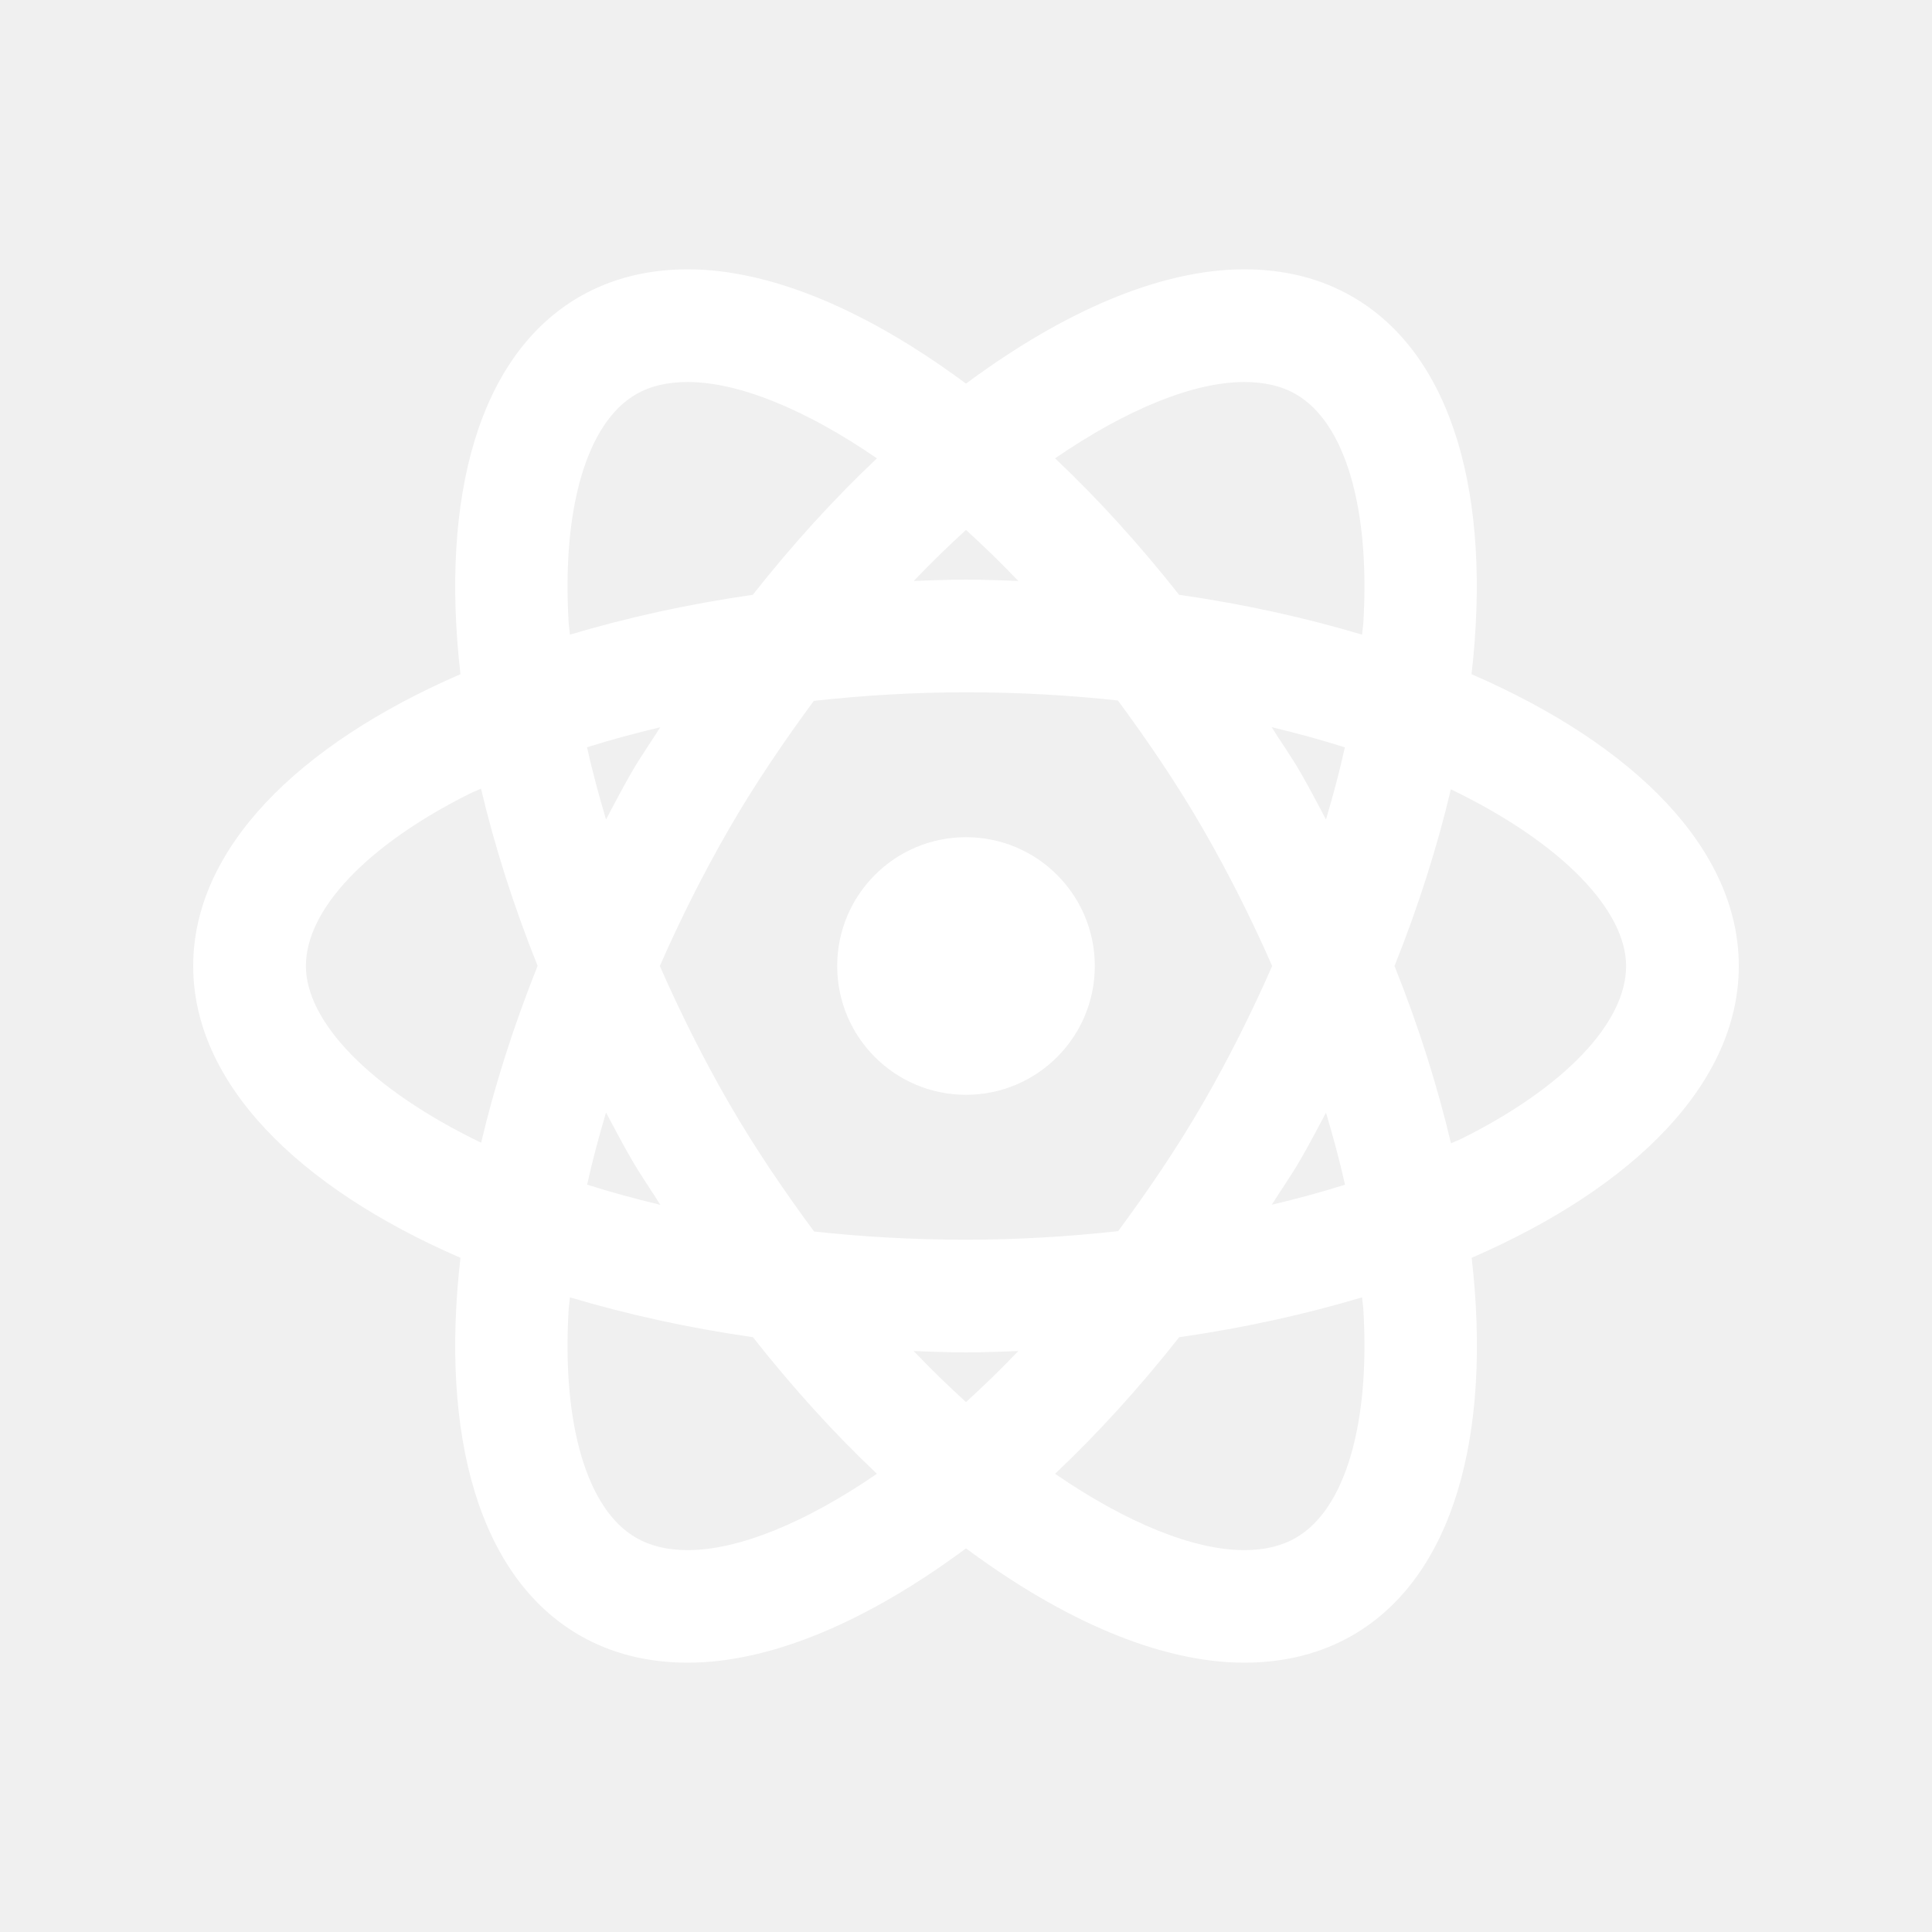
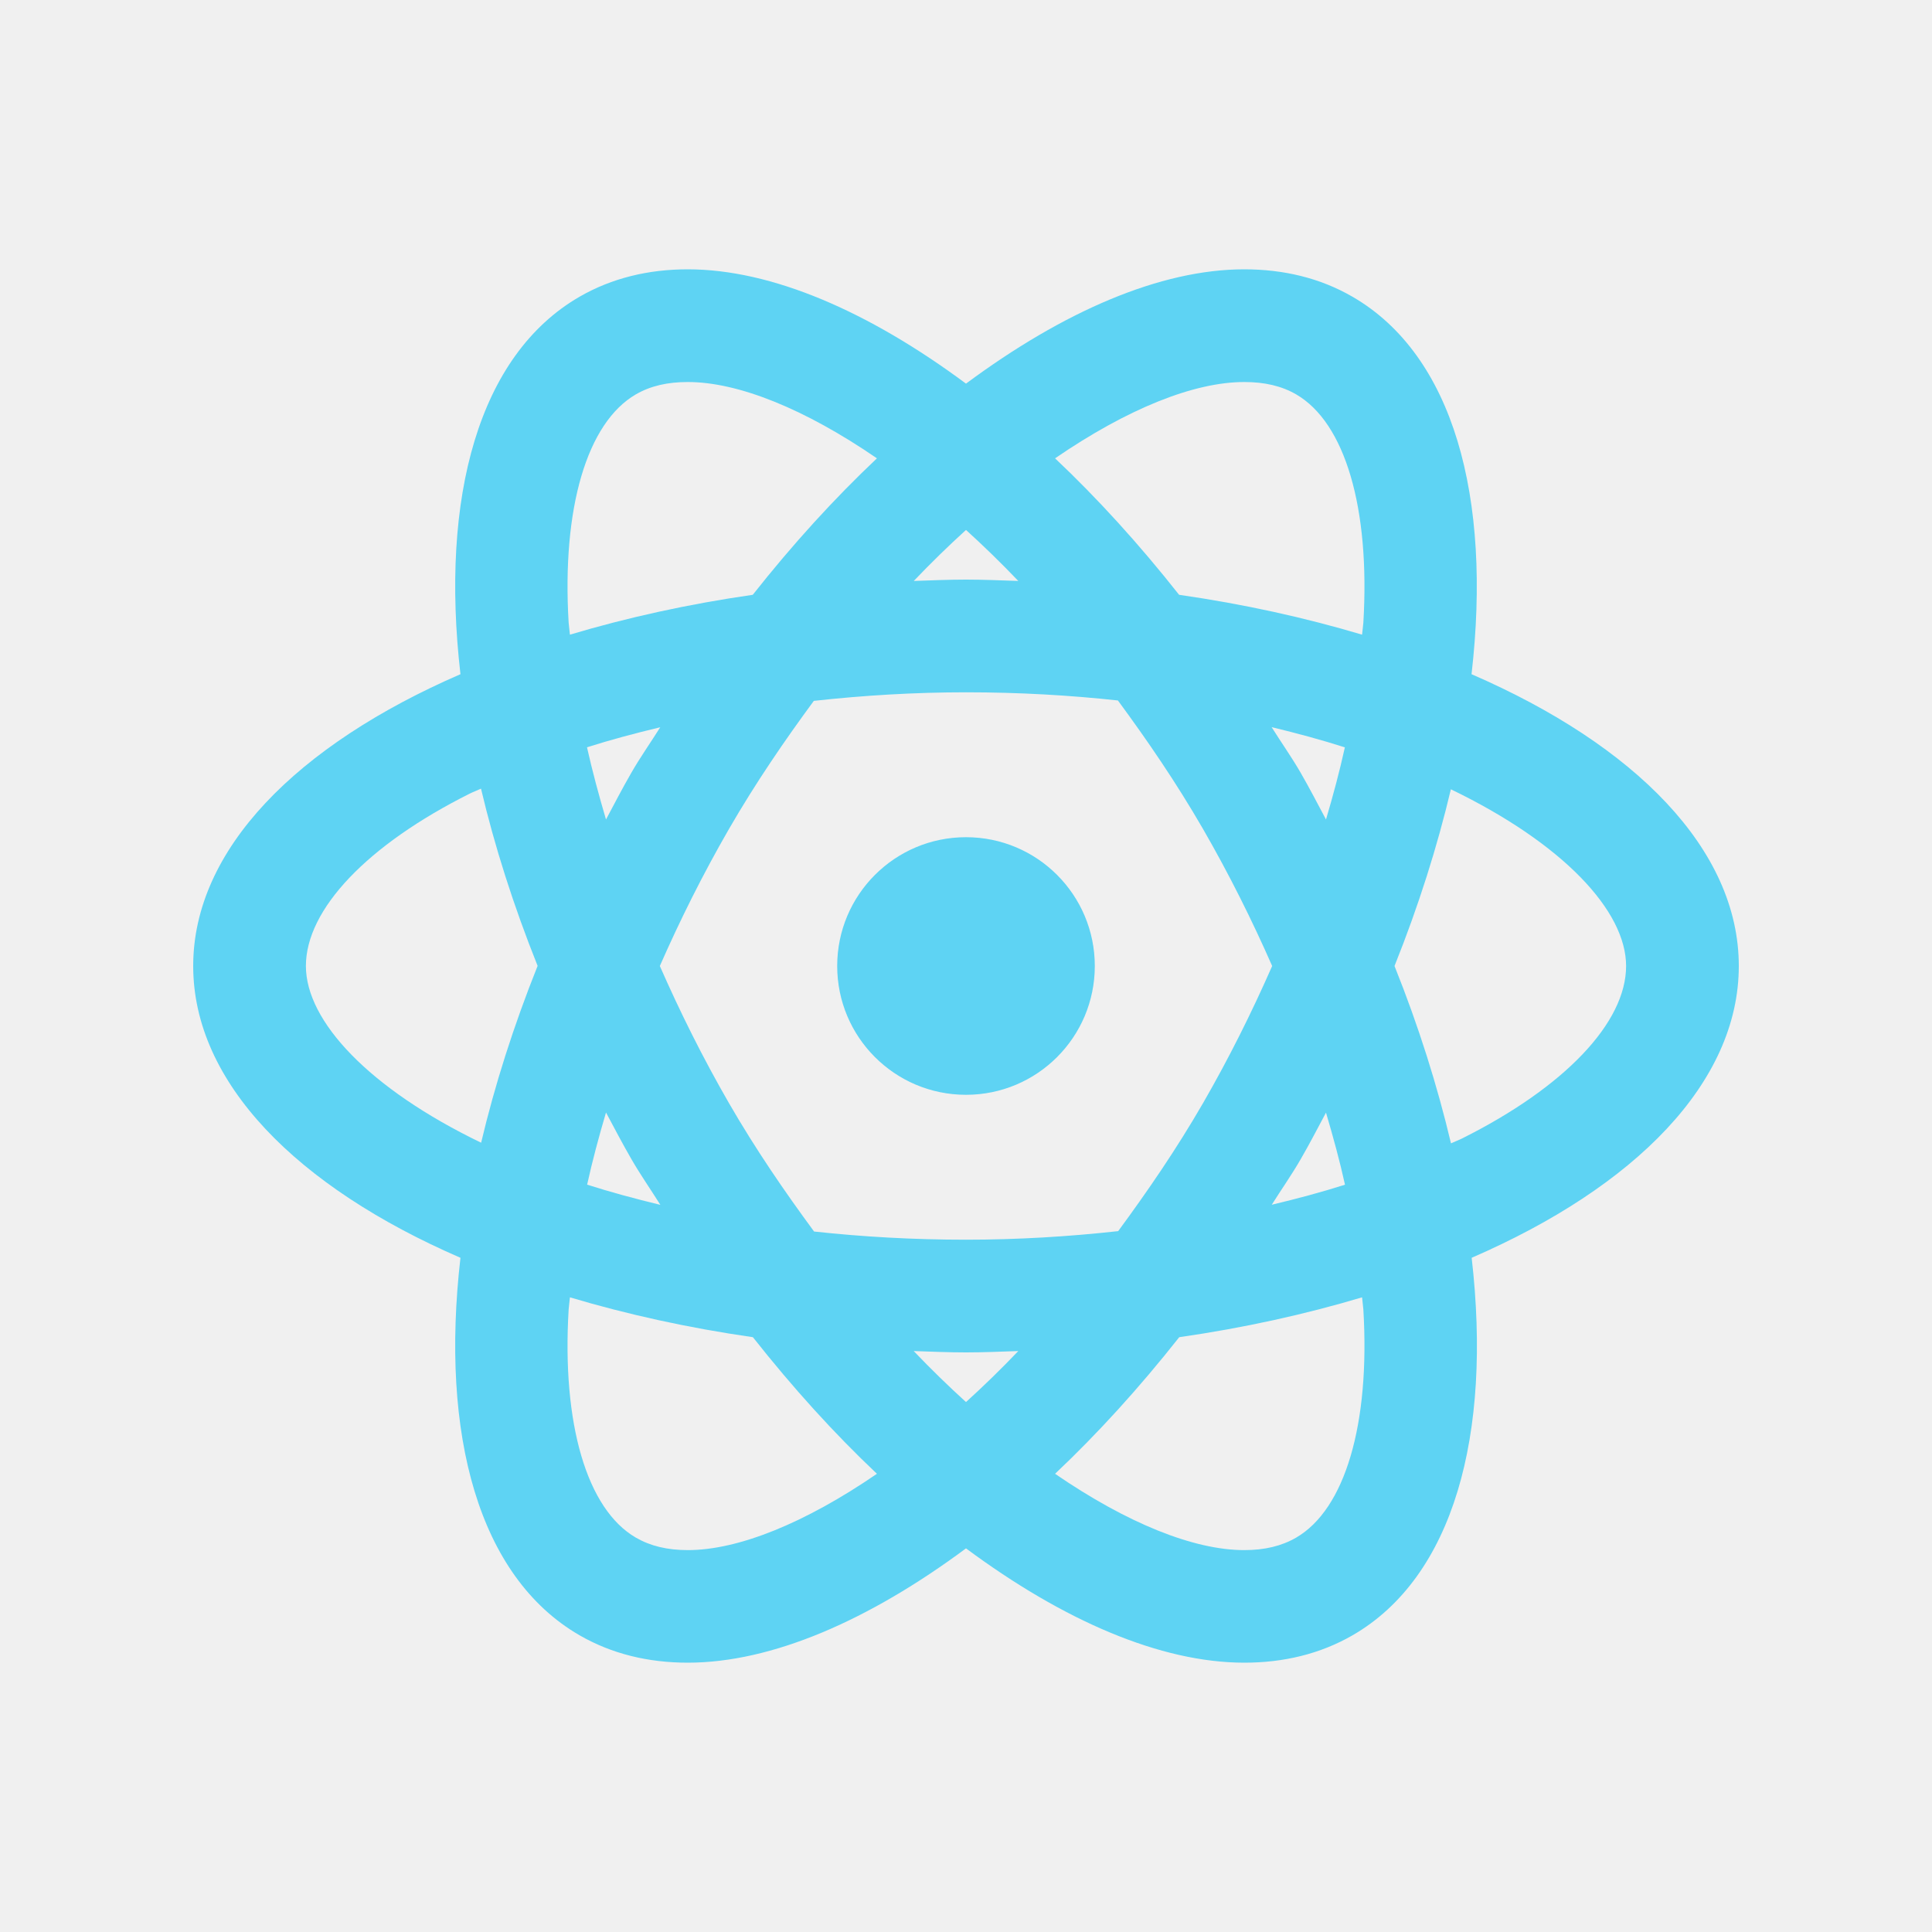
- <svg xmlns="http://www.w3.org/2000/svg" fill="#fff" viewBox="0 0 30 30" width="60px" height="60px">
+ <svg xmlns="http://www.w3.org/2000/svg" fill="#5ed3f3" viewBox="0 0 30 30" width="60px" height="60px">
  <path d="M 10.68 4.182 C 10.069 4.182 9.502 4.318 9 4.607 C 7.431 5.513 6.834 7.721 7.15 10.469 C 4.613 11.569 3 13.189 3 15 C 3 16.811 4.613 18.431 7.15 19.531 C 6.834 22.279 7.431 24.487 9 25.393 C 9.501 25.682 10.068 25.818 10.68 25.818 C 11.982 25.818 13.488 25.165 15 24.043 C 16.512 25.165 18.02 25.818 19.322 25.818 C 19.933 25.818 20.5 25.682 21.002 25.393 C 22.571 24.487 23.168 22.279 22.852 19.531 C 25.388 18.431 27 16.811 27 15 C 27 13.189 25.387 11.569 22.85 10.469 C 23.166 7.721 22.569 5.513 21 4.607 C 20.499 4.317 19.932 4.182 19.32 4.182 C 18.018 4.182 16.512 4.835 15 5.957 C 13.488 4.835 11.982 4.182 10.68 4.182 z M 10.68 5.932 C 11.461 5.932 12.495 6.347 13.617 7.117 C 12.957 7.74 12.311 8.448 11.689 9.236 C 10.681 9.381 9.73 9.592 8.85 9.855 C 8.845 9.794 8.834 9.73 8.83 9.67 C 8.723 7.89 9.114 6.563 9.875 6.123 C 10.1 5.993 10.363 5.932 10.68 5.932 z M 19.32 5.932 C 19.636 5.932 19.9 5.993 20.125 6.123 C 20.886 6.562 21.277 7.89 21.17 9.67 C 21.166 9.73 21.155 9.794 21.15 9.855 C 20.269 9.592 19.318 9.381 18.309 9.236 C 17.687 8.448 17.043 7.74 16.383 7.117 C 17.505 6.347 18.539 5.932 19.32 5.932 z M 15 8.229 C 15.271 8.475 15.54 8.736 15.812 9.021 C 15.543 9.012 15.274 9 15 9 C 14.726 9 14.459 9.012 14.189 9.021 C 14.461 8.736 14.729 8.475 15 8.229 z M 15 10.75 C 15.829 10.75 16.614 10.796 17.359 10.877 C 17.814 11.495 18.262 12.148 18.682 12.875 C 19.084 13.572 19.44 14.285 19.754 15 C 19.44 15.715 19.084 16.43 18.682 17.127 C 18.263 17.852 17.816 18.501 17.363 19.117 C 16.592 19.202 15.8 19.25 15 19.25 C 14.171 19.25 13.386 19.204 12.641 19.123 C 12.186 18.505 11.738 17.854 11.318 17.127 C 10.916 16.43 10.56 15.715 10.246 15 C 10.56 14.285 10.916 13.572 11.318 12.875 C 11.737 12.15 12.184 11.499 12.637 10.883 C 13.408 10.798 14.2 10.75 15 10.75 z M 19.746 11.291 C 20.143 11.387 20.524 11.49 20.883 11.605 C 20.802 11.973 20.702 12.347 20.59 12.725 C 20.461 12.483 20.336 12.241 20.197 12 C 20.054 11.752 19.895 11.53 19.746 11.291 z M 10.252 11.293 C 10.103 11.531 9.945 11.753 9.803 12 C 9.664 12.241 9.539 12.483 9.41 12.725 C 9.298 12.346 9.197 11.971 9.115 11.604 C 9.48 11.488 9.861 11.386 10.252 11.293 z M 7.469 12.246 C 7.679 13.136 7.972 14.058 8.348 14.998 C 7.973 15.936 7.681 16.856 7.471 17.744 C 5.729 16.903 4.75 15.856 4.75 15 C 4.75 14.121 5.702 13.119 7.297 12.322 C 7.351 12.295 7.413 12.273 7.469 12.246 z M 22.529 12.256 C 24.271 13.097 25.25 14.144 25.25 15 C 25.25 15.879 24.298 16.881 22.703 17.678 C 22.649 17.705 22.587 17.727 22.531 17.754 C 22.32 16.864 22.031 15.941 21.654 15 C 22.029 14.063 22.319 13.143 22.529 12.256 z M 15 13 C 13.895 13 13 13.895 13 15 C 13 16.105 13.895 17 15 17 C 16.105 17 17 16.105 17 15 C 17 13.895 16.105 13 15 13 z M 9.41 17.275 C 9.539 17.517 9.666 17.759 9.805 18 C 9.948 18.248 10.105 18.471 10.254 18.709 C 9.857 18.613 9.476 18.51 9.117 18.395 C 9.198 18.027 9.298 17.654 9.41 17.275 z M 20.59 17.277 C 20.702 17.656 20.804 18.029 20.885 18.396 C 20.52 18.512 20.139 18.614 19.748 18.707 C 19.897 18.469 20.055 18.247 20.197 18 C 20.336 17.76 20.461 17.518 20.59 17.277 z M 8.85 20.145 C 9.731 20.408 10.682 20.619 11.691 20.764 C 12.313 21.552 12.957 22.262 13.617 22.885 C 12.495 23.654 11.461 24.07 10.68 24.07 C 10.364 24.07 10.1 24.007 9.875 23.877 C 9.114 23.438 8.723 22.112 8.83 20.332 C 8.834 20.271 8.845 20.206 8.85 20.145 z M 21.15 20.145 C 21.155 20.206 21.166 20.271 21.17 20.332 C 21.277 22.112 20.886 23.437 20.125 23.877 C 19.9 24.007 19.637 24.07 19.32 24.07 C 18.539 24.07 17.505 23.655 16.383 22.885 C 17.043 22.262 17.689 21.552 18.311 20.764 C 19.319 20.619 20.27 20.408 21.15 20.145 z M 14.188 20.979 C 14.457 20.988 14.726 21 15 21 C 15.274 21 15.543 20.988 15.812 20.979 C 15.54 21.264 15.271 21.525 15 21.771 C 14.729 21.525 14.46 21.264 14.188 20.979 z" />
</svg>
